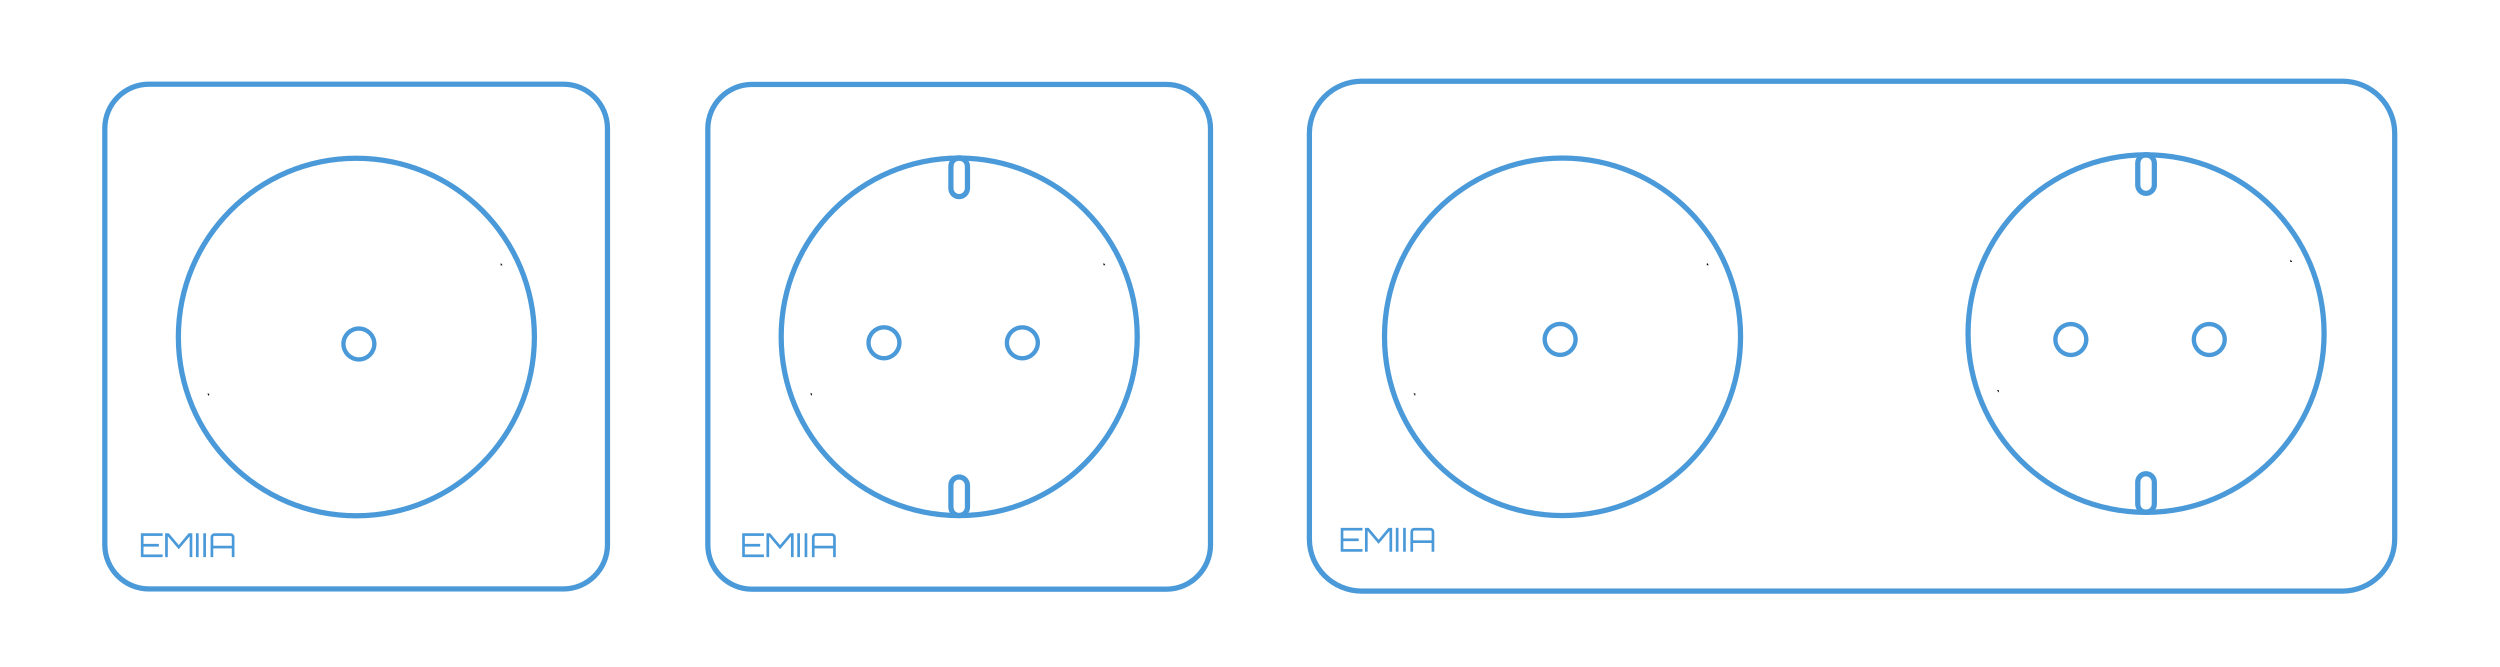
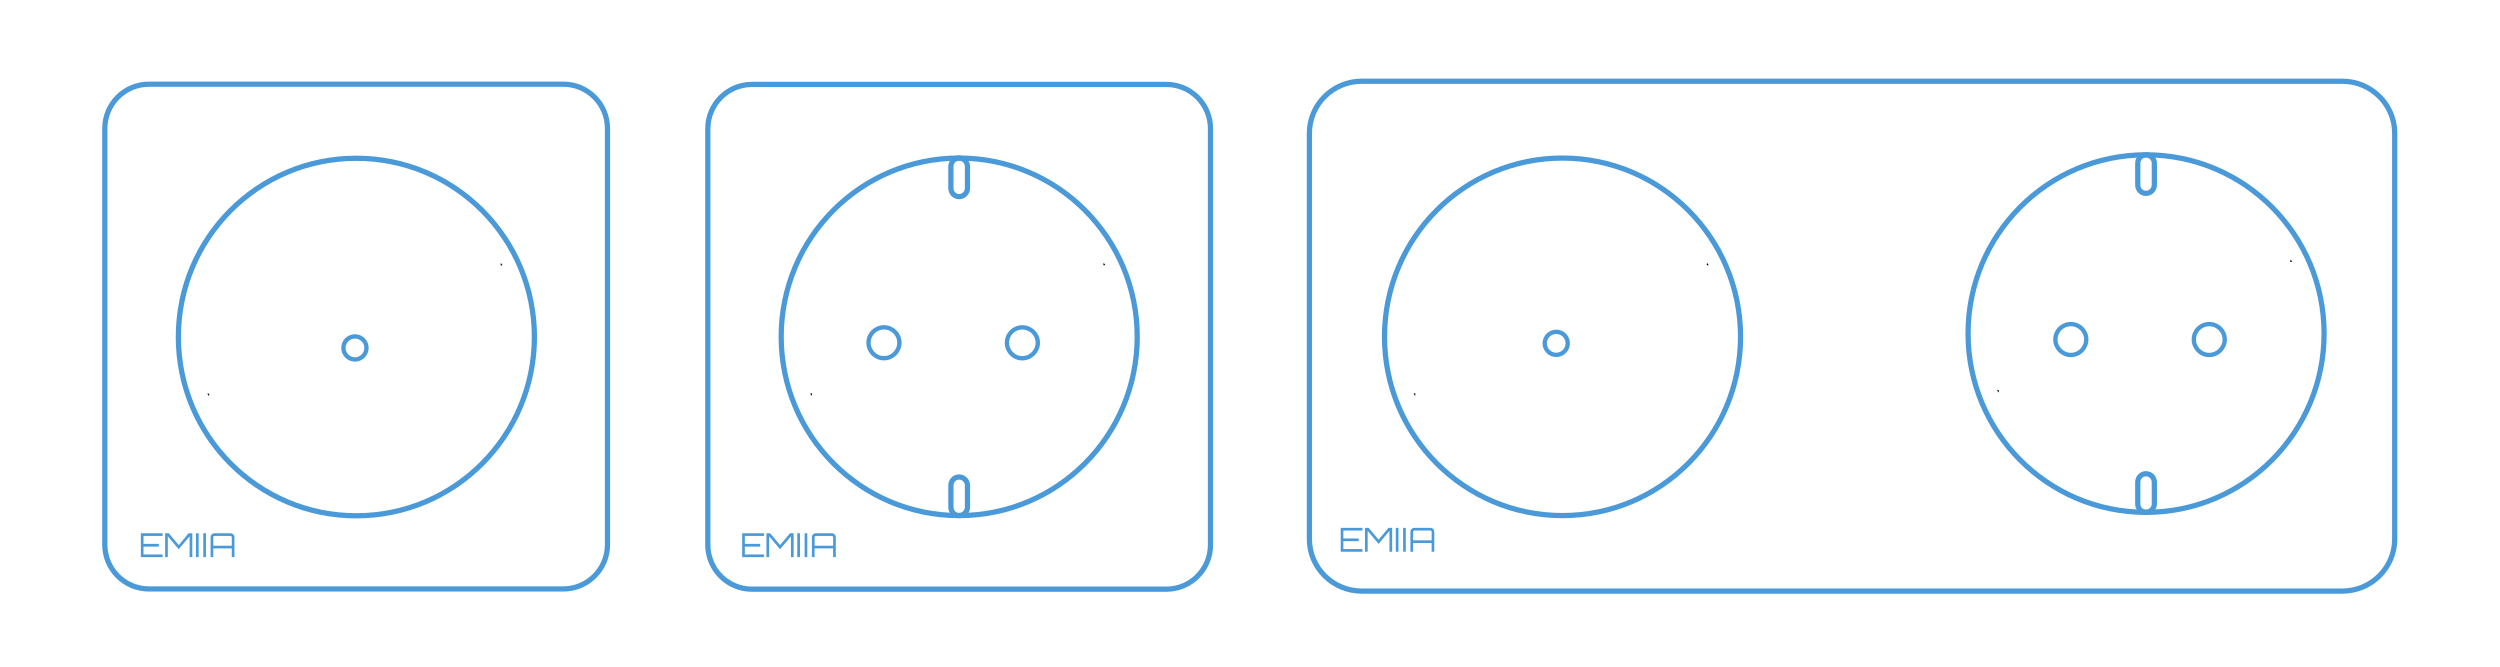
<svg xmlns="http://www.w3.org/2000/svg" width="63.8mm" height="17mm" viewBox="0 0 63.8 17" version="1.1" id="svg20953">
  <defs id="defs20947" />
  <g id="layer1" transform="translate(-45.28919,-133.1472)">
    <text xml:space="preserve" style="font-style:normal;font-weight:normal;font-size:4.233px;line-height:1.25;font-family:sans-serif;letter-spacing:0px;word-spacing:0px;fill:#000000;fill-opacity:1;stroke:none;stroke-width:0.265" x="70.046" y="142.47" id="text891">
      <tspan id="tspan889" x="70.046" y="146.332" style="stroke-width:0.265" />
    </text>
    <polygon transform="matrix(0.00613869,0,0,0.00613775,22.51153,110.2939)" style="clip-rule:evenodd;fill:#000000;fill-rule:evenodd;stroke-width:1.629;image-rendering:optimizeQuality;shape-rendering:geometricPrecision;text-rendering:geometricPrecision" id="polygon824" points="8305.8,4826 8298.74,4816.12 8297.33,4826 " class="fil1" />
    <polygon transform="matrix(0.00613869,0,0,0.00613775,22.51153,110.2939)" style="clip-rule:evenodd;fill:#000000;fill-rule:evenodd;stroke-width:1.629;image-rendering:optimizeQuality;shape-rendering:geometricPrecision;text-rendering:geometricPrecision" id="polygon826" points="7078.14,5359.4 7085.19,5369.28 7086.6,5359.4 " class="fil1" />
    <path id="path818" d="M 75.055,135.302 H 64.479 c -0.622,0 -1.126,0.506 -1.126,1.13 v 10.621 c 0,0.624 0.504,1.13 1.126,1.13 h 10.576 c 0.622,0 1.126,-0.506 1.126,-1.13 v -10.621 c 0,-0.624 -0.504,-1.13 -1.126,-1.13 z" style="fill:none;stroke:#4a99d9;stroke-width:0.134px;stroke-linecap:butt;stroke-linejoin:miter;stroke-miterlimit:4;stroke-dasharray:none;stroke-opacity:1" />
    <path id="path820-0" d="m 69.765,137.181 c -2.509,0 -4.54,2.04 -4.54,4.559 0,2.525 2.032,4.565 4.54,4.565 2.514,0 4.546,-2.04 4.546,-4.565 0,-2.519 -2.032,-4.559 -4.546,-4.559 z" style="fill:none;stroke:#4a99d9;stroke-width:0.134px;stroke-linecap:butt;stroke-linejoin:miter;stroke-miterlimit:4;stroke-dasharray:none;stroke-opacity:1" />
    <path id="path822-2" d="m 67.848,141.501 c -0.217,0 -0.394,0.174 -0.394,0.392 0,0.218 0.177,0.396 0.394,0.396 0.217,0 0.394,-0.178 0.394,-0.396 0,-0.218 -0.177,-0.392 -0.394,-0.392 z" style="fill:none;stroke:#4a99d9;stroke-width:0.111px;stroke-linecap:butt;stroke-linejoin:miter;stroke-miterlimit:4;stroke-dasharray:none;stroke-opacity:1" />
    <path id="path824" d="m 71.378,141.502 c -0.218,0 -0.392,0.174 -0.392,0.392 0,0.218 0.174,0.396 0.392,0.396 0.218,0 0.396,-0.178 0.396,-0.396 0,-0.218 -0.178,-0.392 -0.396,-0.392 z" style="fill:none;stroke:#4a99d9;stroke-width:0.111px;stroke-linecap:butt;stroke-linejoin:miter;stroke-miterlimit:4;stroke-dasharray:none;stroke-opacity:1" />
    <path id="path826" d="m 69.765,145.32 v 0 c 0.118,0 0.214,0.097 0.214,0.215 v 0.554 c 0,0.118 -0.096,0.215 -0.214,0.215 v 0 c -0.118,0 -0.209,-0.097 -0.209,-0.215 v -0.554 c 0,-0.118 0.091,-0.215 0.209,-0.215 z" style="fill:none;stroke:#4a99d9;stroke-width:0.134px;stroke-linecap:butt;stroke-linejoin:miter;stroke-miterlimit:4;stroke-dasharray:none;stroke-opacity:1" />
    <path id="path828" d="m 69.765,137.181 v 0 c 0.118,0 0.214,0.097 0.214,0.215 v 0.554 c 0,0.118 -0.096,0.215 -0.214,0.215 v 0 c -0.118,0 -0.209,-0.097 -0.209,-0.215 v -0.554 c 0,-0.118 0.091,-0.215 0.209,-0.215 z" style="fill:none;stroke:#4a99d9;stroke-width:0.134px;stroke-linecap:butt;stroke-linejoin:miter;stroke-miterlimit:4;stroke-dasharray:none;stroke-opacity:1" />
    <text xml:space="preserve" style="font-style:normal;font-weight:normal;font-size:6.35px;line-height:1.25;font-family:sans-serif;letter-spacing:0px;word-spacing:0px;fill:#000000;fill-opacity:1;stroke:none;stroke-width:0.265" x="69.878" y="142.467" id="text1433">
      <tspan id="tspan1431" x="69.878" y="148.26" style="stroke-width:0.265" />
    </text>
    <polygon transform="matrix(0.00613869,0,0,0.00613775,37.90937,110.2939)" style="clip-rule:evenodd;fill:#000000;fill-rule:evenodd;stroke-width:1.629;image-rendering:optimizeQuality;shape-rendering:geometricPrecision;text-rendering:geometricPrecision" id="polygon824-9" points="8305.8,4826 8298.74,4816.12 8297.33,4826 " class="fil1" />
    <polygon transform="matrix(0.00613869,0,0,0.00613775,37.90937,110.2939)" style="clip-rule:evenodd;fill:#000000;fill-rule:evenodd;stroke-width:1.629;image-rendering:optimizeQuality;shape-rendering:geometricPrecision;text-rendering:geometricPrecision" id="polygon826-6" points="7078.14,5359.4 7085.19,5369.28 7086.6,5359.4 " class="fil1" />
    <path id="path820-0-2" d="m 85.162,137.181 c -2.509,0 -4.54,2.04 -4.54,4.559 0,2.525 2.032,4.565 4.54,4.565 2.514,0 4.546,-2.04 4.546,-4.565 0,-2.519 -2.032,-4.559 -4.546,-4.559 z" style="fill:none;stroke:#4a99d9;stroke-width:0.134px;stroke-linecap:butt;stroke-linejoin:miter;stroke-miterlimit:4;stroke-dasharray:none;stroke-opacity:1" />
-     <path id="path822-2-6" d="m 85.104,141.415 c -0.217,0 -0.394,0.174 -0.394,0.392 0,0.218 0.178,0.396 0.394,0.396 0.217,0 0.394,-0.178 0.394,-0.396 0,-0.218 -0.177,-0.392 -0.394,-0.392 z" style="fill:none;stroke:#4a99d9;stroke-width:0.111px;stroke-linecap:butt;stroke-linejoin:miter;stroke-miterlimit:4;stroke-dasharray:none;stroke-opacity:1" />
+     <path id="path822-2-6" d="m 85.004,141.615 c -0.162,0 -0.294,0.13 -0.294,0.293 0,0.163 0.133,0.296 0.294,0.296 0.162,0 0.294,-0.133 0.294,-0.296 0,-0.163 -0.132,-0.293 -0.294,-0.293 z" style="fill:none;stroke:#4a99d9;stroke-width:0.111px;stroke-linecap:butt;stroke-linejoin:miter;stroke-miterlimit:4;stroke-dasharray:none;stroke-opacity:1" />
    <polygon transform="matrix(0.00613869,0,0,0.00613775,7.128232,110.2984)" style="clip-rule:evenodd;fill:#000000;fill-rule:evenodd;stroke-width:1.629;image-rendering:optimizeQuality;shape-rendering:geometricPrecision;text-rendering:geometricPrecision" id="polygon824-9-4" points="8297.33,4826 8305.8,4826 8298.74,4816.12 " class="fil1" />
    <polygon transform="matrix(0.00613869,0,0,0.00613775,7.128232,110.2984)" style="clip-rule:evenodd;fill:#000000;fill-rule:evenodd;stroke-width:1.629;image-rendering:optimizeQuality;shape-rendering:geometricPrecision;text-rendering:geometricPrecision" id="polygon826-6-9" points="7086.6,5359.4 7078.14,5359.4 7085.19,5369.28 " class="fil1" />
    <path id="path820-0-2-4" d="m 54.381,137.186 c -2.509,0 -4.54,2.04 -4.54,4.559 0,2.525 2.032,4.565 4.54,4.565 2.514,0 4.546,-2.04 4.546,-4.565 0,-2.519 -2.032,-4.559 -4.546,-4.559 z" style="fill:none;stroke:#4a99d9;stroke-width:0.134px;stroke-linecap:butt;stroke-linejoin:miter;stroke-miterlimit:4;stroke-dasharray:none;stroke-opacity:1" />
-     <path id="path822-2-6-5" d="m 54.448,141.532 c -0.217,0 -0.394,0.174 -0.394,0.392 0,0.218 0.178,0.396 0.394,0.396 0.217,0 0.394,-0.178 0.394,-0.396 0,-0.218 -0.177,-0.392 -0.394,-0.392 z" style="fill:none;stroke:#4a99d9;stroke-width:0.111;stroke-linecap:butt;stroke-linejoin:miter;stroke-miterlimit:4;stroke-dasharray:none;stroke-opacity:1" />
+     <path id="path822-2-6-5" d="m 54.348,141.732 c -0.162,0 -0.295,0.13 -0.295,0.293 0,0.163 0.133,0.296 0.295,0.296 0.162,0 0.294,-0.133 0.294,-0.296 0,-0.163 -0.133,-0.293 -0.294,-0.293 z" style="fill:none;stroke:#4a99d9;stroke-width:0.111;stroke-linecap:butt;stroke-linejoin:miter;stroke-miterlimit:4;stroke-dasharray:none;stroke-opacity:1" />
    <rect style="opacity:1;fill:none;fill-opacity:1;fill-rule:evenodd;stroke:#4a99d9;stroke-width:0.134;stroke-linecap:round;stroke-linejoin:round;stroke-miterlimit:4;stroke-dasharray:none;stroke-dashoffset:0;stroke-opacity:1;paint-order:markers fill stroke" id="rect4259" width="27.697" height="13.012" x="78.705" y="135.22" rx="1.338" ry="1.328" />
    <polygon transform="matrix(0.00613869,0,0,0.00613775,52.80058,110.2107)" style="clip-rule:evenodd;fill:#000000;fill-rule:evenodd;stroke-width:1.629;image-rendering:optimizeQuality;shape-rendering:geometricPrecision;text-rendering:geometricPrecision" id="polygon824-6" points="8298.74,4816.12 8297.33,4826 8305.8,4826 " class="fil1" />
    <polygon transform="matrix(0.00613869,0,0,0.00613775,52.80058,110.2107)" style="clip-rule:evenodd;fill:#000000;fill-rule:evenodd;stroke-width:1.629;image-rendering:optimizeQuality;shape-rendering:geometricPrecision;text-rendering:geometricPrecision" id="polygon826-1" points="7085.19,5369.28 7086.6,5359.4 7078.14,5359.4 " class="fil1" />
    <path id="path820-0-71" d="m 100.054,137.098 c -2.509,0 -4.54,2.04 -4.54,4.559 0,2.525 2.032,4.565 4.54,4.565 2.514,0 4.546,-2.04 4.546,-4.565 0,-2.519 -2.032,-4.559 -4.546,-4.559 z" style="fill:none;stroke:#4a99d9;stroke-width:0.134px;stroke-linecap:butt;stroke-linejoin:miter;stroke-miterlimit:4;stroke-dasharray:none;stroke-opacity:1" />
    <path id="path822-2-9" d="m 98.137,141.418 c -0.217,0 -0.394,0.174 -0.394,0.392 0,0.218 0.177,0.396 0.394,0.396 0.217,0 0.394,-0.178 0.394,-0.396 0,-0.218 -0.177,-0.392 -0.394,-0.392 z" style="fill:none;stroke:#4a99d9;stroke-width:0.111px;stroke-linecap:butt;stroke-linejoin:miter;stroke-miterlimit:4;stroke-dasharray:none;stroke-opacity:1" />
    <path id="path824-2" d="m 101.668,141.418 c -0.218,0 -0.392,0.174 -0.392,0.392 0,0.218 0.174,0.396 0.392,0.396 0.218,0 0.396,-0.178 0.396,-0.396 0,-0.218 -0.178,-0.392 -0.396,-0.392 z" style="fill:none;stroke:#4a99d9;stroke-width:0.111px;stroke-linecap:butt;stroke-linejoin:miter;stroke-miterlimit:4;stroke-dasharray:none;stroke-opacity:1" />
    <path id="path826-5" d="m 100.054,145.237 v 0 c 0.118,0 0.214,0.097 0.214,0.215 v 0.554 c 0,0.118 -0.097,0.215 -0.214,0.215 v 0 c -0.118,0 -0.209,-0.097 -0.209,-0.215 v -0.554 c 0,-0.118 0.091,-0.215 0.209,-0.215 z" style="fill:none;stroke:#4a99d9;stroke-width:0.134px;stroke-linecap:butt;stroke-linejoin:miter;stroke-miterlimit:4;stroke-dasharray:none;stroke-opacity:1" />
    <path id="path828-7" d="m 100.054,137.098 v 0 c 0.118,0 0.214,0.097 0.214,0.215 v 0.554 c 0,0.118 -0.097,0.215 -0.214,0.215 v 0 c -0.118,0 -0.209,-0.097 -0.209,-0.215 v -0.554 c 0,-0.118 0.091,-0.215 0.209,-0.215 z" style="fill:none;stroke:#4a99d9;stroke-width:0.134px;stroke-linecap:butt;stroke-linejoin:miter;stroke-miterlimit:4;stroke-dasharray:none;stroke-opacity:1" />
    <path id="path818-4" d="M 59.667,135.296 H 49.09 c -0.622,0 -1.126,0.506 -1.126,1.13 v 10.621 c 0,0.624 0.504,1.13 1.126,1.13 h 10.576 c 0.622,0 1.126,-0.506 1.126,-1.13 v -10.621 c 0,-0.624 -0.504,-1.13 -1.126,-1.13 z" style="fill:none;stroke:#4a99d9;stroke-width:0.134px;stroke-linecap:butt;stroke-linejoin:miter;stroke-miterlimit:4;stroke-dasharray:none;stroke-opacity:1" />
    <g aria-label="EMIIA" style="font-style:normal;font-weight:normal;font-size:1.058px;line-height:1.25;font-family:sans-serif;letter-spacing:0px;word-spacing:0px;fill:#4a99d9;fill-opacity:1;stroke:none;stroke-width:0.331" id="text6675" transform="matrix(0.7992541,0,0,0.7992541,9.8131,29.58301)">
      <path d="m 49.579,146.603 v 0.086 h -0.61 v 0.252 h 0.49 v 0.087 H 48.969 v 0.252 h 0.61 v 0.086 h -0.695 v -0.762 z" style="font-style:normal;font-variant:normal;font-weight:normal;font-stretch:normal;font-size:1.058px;font-family:Orbitron;-inkscape-font-specification:Orbitron;fill:#4a99d9;fill-opacity:1;stroke-width:0.331" id="path6677" />
      <path d="m 50.094,146.98 0.316,-0.377 h 0.117 v 0.762 h -0.086 v -0.665 l -0.348,0.414 -0.348,-0.414 v 0.665 h -0.086 v -0.762 h 0.117 z" style="font-style:normal;font-variant:normal;font-weight:normal;font-stretch:normal;font-size:1.058px;font-family:Orbitron;-inkscape-font-specification:Orbitron;fill:#4a99d9;fill-opacity:1;stroke-width:0.331" id="path6679" />
      <path d="m 50.643,147.365 v -0.762 h 0.086 v 0.762 z" style="font-style:normal;font-variant:normal;font-weight:normal;font-stretch:normal;font-size:1.058px;font-family:Orbitron;-inkscape-font-specification:Orbitron;fill:#4a99d9;fill-opacity:1;stroke-width:0.331" id="path6681" />
      <path d="m 50.877,147.365 v -0.762 h 0.086 v 0.762 z" style="font-style:normal;font-variant:normal;font-weight:normal;font-stretch:normal;font-size:1.058px;font-family:Orbitron;-inkscape-font-specification:Orbitron;fill:#4a99d9;fill-opacity:1;stroke-width:0.331" id="path6683" />
      <path d="m 51.238,146.603 h 0.508 q 0.053,0 0.09,0.037 0.037,0.037 0.037,0.09 v 0.635 h -0.086 v -0.278 h -0.591 v 0.278 h -0.086 v -0.635 q 0,-0.053 0.037,-0.09 0.037,-0.037 0.09,-0.037 z m -0.041,0.398 h 0.591 v -0.271 q 0,-0.017 -0.013,-0.029 -0.012,-0.013 -0.029,-0.013 h -0.508 q -0.017,0 -0.03,0.013 -0.012,0.012 -0.012,0.029 z" style="font-style:normal;font-variant:normal;font-weight:normal;font-stretch:normal;font-size:1.058px;font-family:Orbitron;-inkscape-font-specification:Orbitron;fill:#4a99d9;fill-opacity:1;stroke-width:0.331" id="path6685" />
    </g>
    <g aria-label="EMIIA" style="font-style:normal;font-weight:normal;font-size:1.058px;line-height:1.25;font-family:sans-serif;letter-spacing:0px;word-spacing:0px;fill:#4a99d9;fill-opacity:1;stroke:none;stroke-width:0.331" id="text6675-9" transform="matrix(0.7992541,0,0,0.7992541,25.15894,29.58301)">
      <path d="m 49.579,146.603 v 0.086 h -0.61 v 0.252 h 0.49 v 0.087 H 48.969 v 0.252 h 0.61 v 0.086 h -0.695 v -0.762 z" style="font-style:normal;font-variant:normal;font-weight:normal;font-stretch:normal;font-size:1.058px;font-family:Orbitron;-inkscape-font-specification:Orbitron;fill:#4a99d9;fill-opacity:1;stroke-width:0.331" id="path6677-9" />
      <path d="m 50.094,146.98 0.316,-0.377 h 0.117 v 0.762 h -0.086 v -0.665 l -0.348,0.414 -0.348,-0.414 v 0.665 h -0.086 v -0.762 h 0.117 z" style="font-style:normal;font-variant:normal;font-weight:normal;font-stretch:normal;font-size:1.058px;font-family:Orbitron;-inkscape-font-specification:Orbitron;fill:#4a99d9;fill-opacity:1;stroke-width:0.331" id="path6679-6" />
      <path d="m 50.643,147.365 v -0.762 h 0.086 v 0.762 z" style="font-style:normal;font-variant:normal;font-weight:normal;font-stretch:normal;font-size:1.058px;font-family:Orbitron;-inkscape-font-specification:Orbitron;fill:#4a99d9;fill-opacity:1;stroke-width:0.331" id="path6681-5" />
      <path d="m 50.877,147.365 v -0.762 h 0.086 v 0.762 z" style="font-style:normal;font-variant:normal;font-weight:normal;font-stretch:normal;font-size:1.058px;font-family:Orbitron;-inkscape-font-specification:Orbitron;fill:#4a99d9;fill-opacity:1;stroke-width:0.331" id="path6683-1" />
      <path d="m 51.238,146.603 h 0.508 q 0.053,0 0.09,0.037 0.037,0.037 0.037,0.09 v 0.635 h -0.086 v -0.278 h -0.591 v 0.278 h -0.086 v -0.635 q 0,-0.053 0.037,-0.09 0.037,-0.037 0.09,-0.037 z m -0.041,0.398 h 0.591 v -0.271 q 0,-0.017 -0.013,-0.029 -0.012,-0.013 -0.029,-0.013 h -0.508 q -0.017,0 -0.03,0.013 -0.012,0.012 -0.012,0.029 z" style="font-style:normal;font-variant:normal;font-weight:normal;font-stretch:normal;font-size:1.058px;font-family:Orbitron;-inkscape-font-specification:Orbitron;fill:#4a99d9;fill-opacity:1;stroke-width:0.331" id="path6685-8" />
    </g>
    <g transform="matrix(0.7992541,0,0,0.7992541,40.43308,29.44482)" aria-label="EMIIA" style="font-style:normal;font-weight:normal;font-size:1.058px;line-height:1.25;font-family:sans-serif;letter-spacing:0px;word-spacing:0px;fill:#4a99d9;fill-opacity:1;stroke:none;stroke-width:0.331" id="text6675-98">
      <path d="m 49.579,146.603 v 0.086 h -0.61 v 0.252 h 0.49 v 0.087 H 48.969 v 0.252 h 0.61 v 0.086 h -0.695 v -0.762 z" style="font-style:normal;font-variant:normal;font-weight:normal;font-stretch:normal;font-size:1.058px;font-family:Orbitron;-inkscape-font-specification:Orbitron;fill:#4a99d9;fill-opacity:1;stroke-width:0.331" id="path6677-4" />
      <path d="m 50.094,146.98 0.316,-0.377 h 0.117 v 0.762 h -0.086 v -0.665 l -0.348,0.414 -0.348,-0.414 v 0.665 h -0.086 v -0.762 h 0.117 z" style="font-style:normal;font-variant:normal;font-weight:normal;font-stretch:normal;font-size:1.058px;font-family:Orbitron;-inkscape-font-specification:Orbitron;fill:#4a99d9;fill-opacity:1;stroke-width:0.331" id="path6679-5" />
      <path d="m 50.643,147.365 v -0.762 h 0.086 v 0.762 z" style="font-style:normal;font-variant:normal;font-weight:normal;font-stretch:normal;font-size:1.058px;font-family:Orbitron;-inkscape-font-specification:Orbitron;fill:#4a99d9;fill-opacity:1;stroke-width:0.331" id="path6681-8" />
      <path d="m 50.877,147.365 v -0.762 h 0.086 v 0.762 z" style="font-style:normal;font-variant:normal;font-weight:normal;font-stretch:normal;font-size:1.058px;font-family:Orbitron;-inkscape-font-specification:Orbitron;fill:#4a99d9;fill-opacity:1;stroke-width:0.331" id="path6683-5" />
      <path d="m 51.238,146.603 h 0.508 q 0.053,0 0.09,0.037 0.037,0.037 0.037,0.09 v 0.635 h -0.086 v -0.278 h -0.591 v 0.278 h -0.086 v -0.635 q 0,-0.053 0.037,-0.09 0.037,-0.037 0.09,-0.037 z m -0.041,0.398 h 0.591 v -0.271 q 0,-0.017 -0.013,-0.029 -0.012,-0.013 -0.029,-0.013 h -0.508 q -0.017,0 -0.03,0.013 -0.012,0.012 -0.012,0.029 z" style="font-style:normal;font-variant:normal;font-weight:normal;font-stretch:normal;font-size:1.058px;font-family:Orbitron;-inkscape-font-specification:Orbitron;fill:#4a99d9;fill-opacity:1;stroke-width:0.331" id="path6685-7" />
    </g>
  </g>
</svg>
